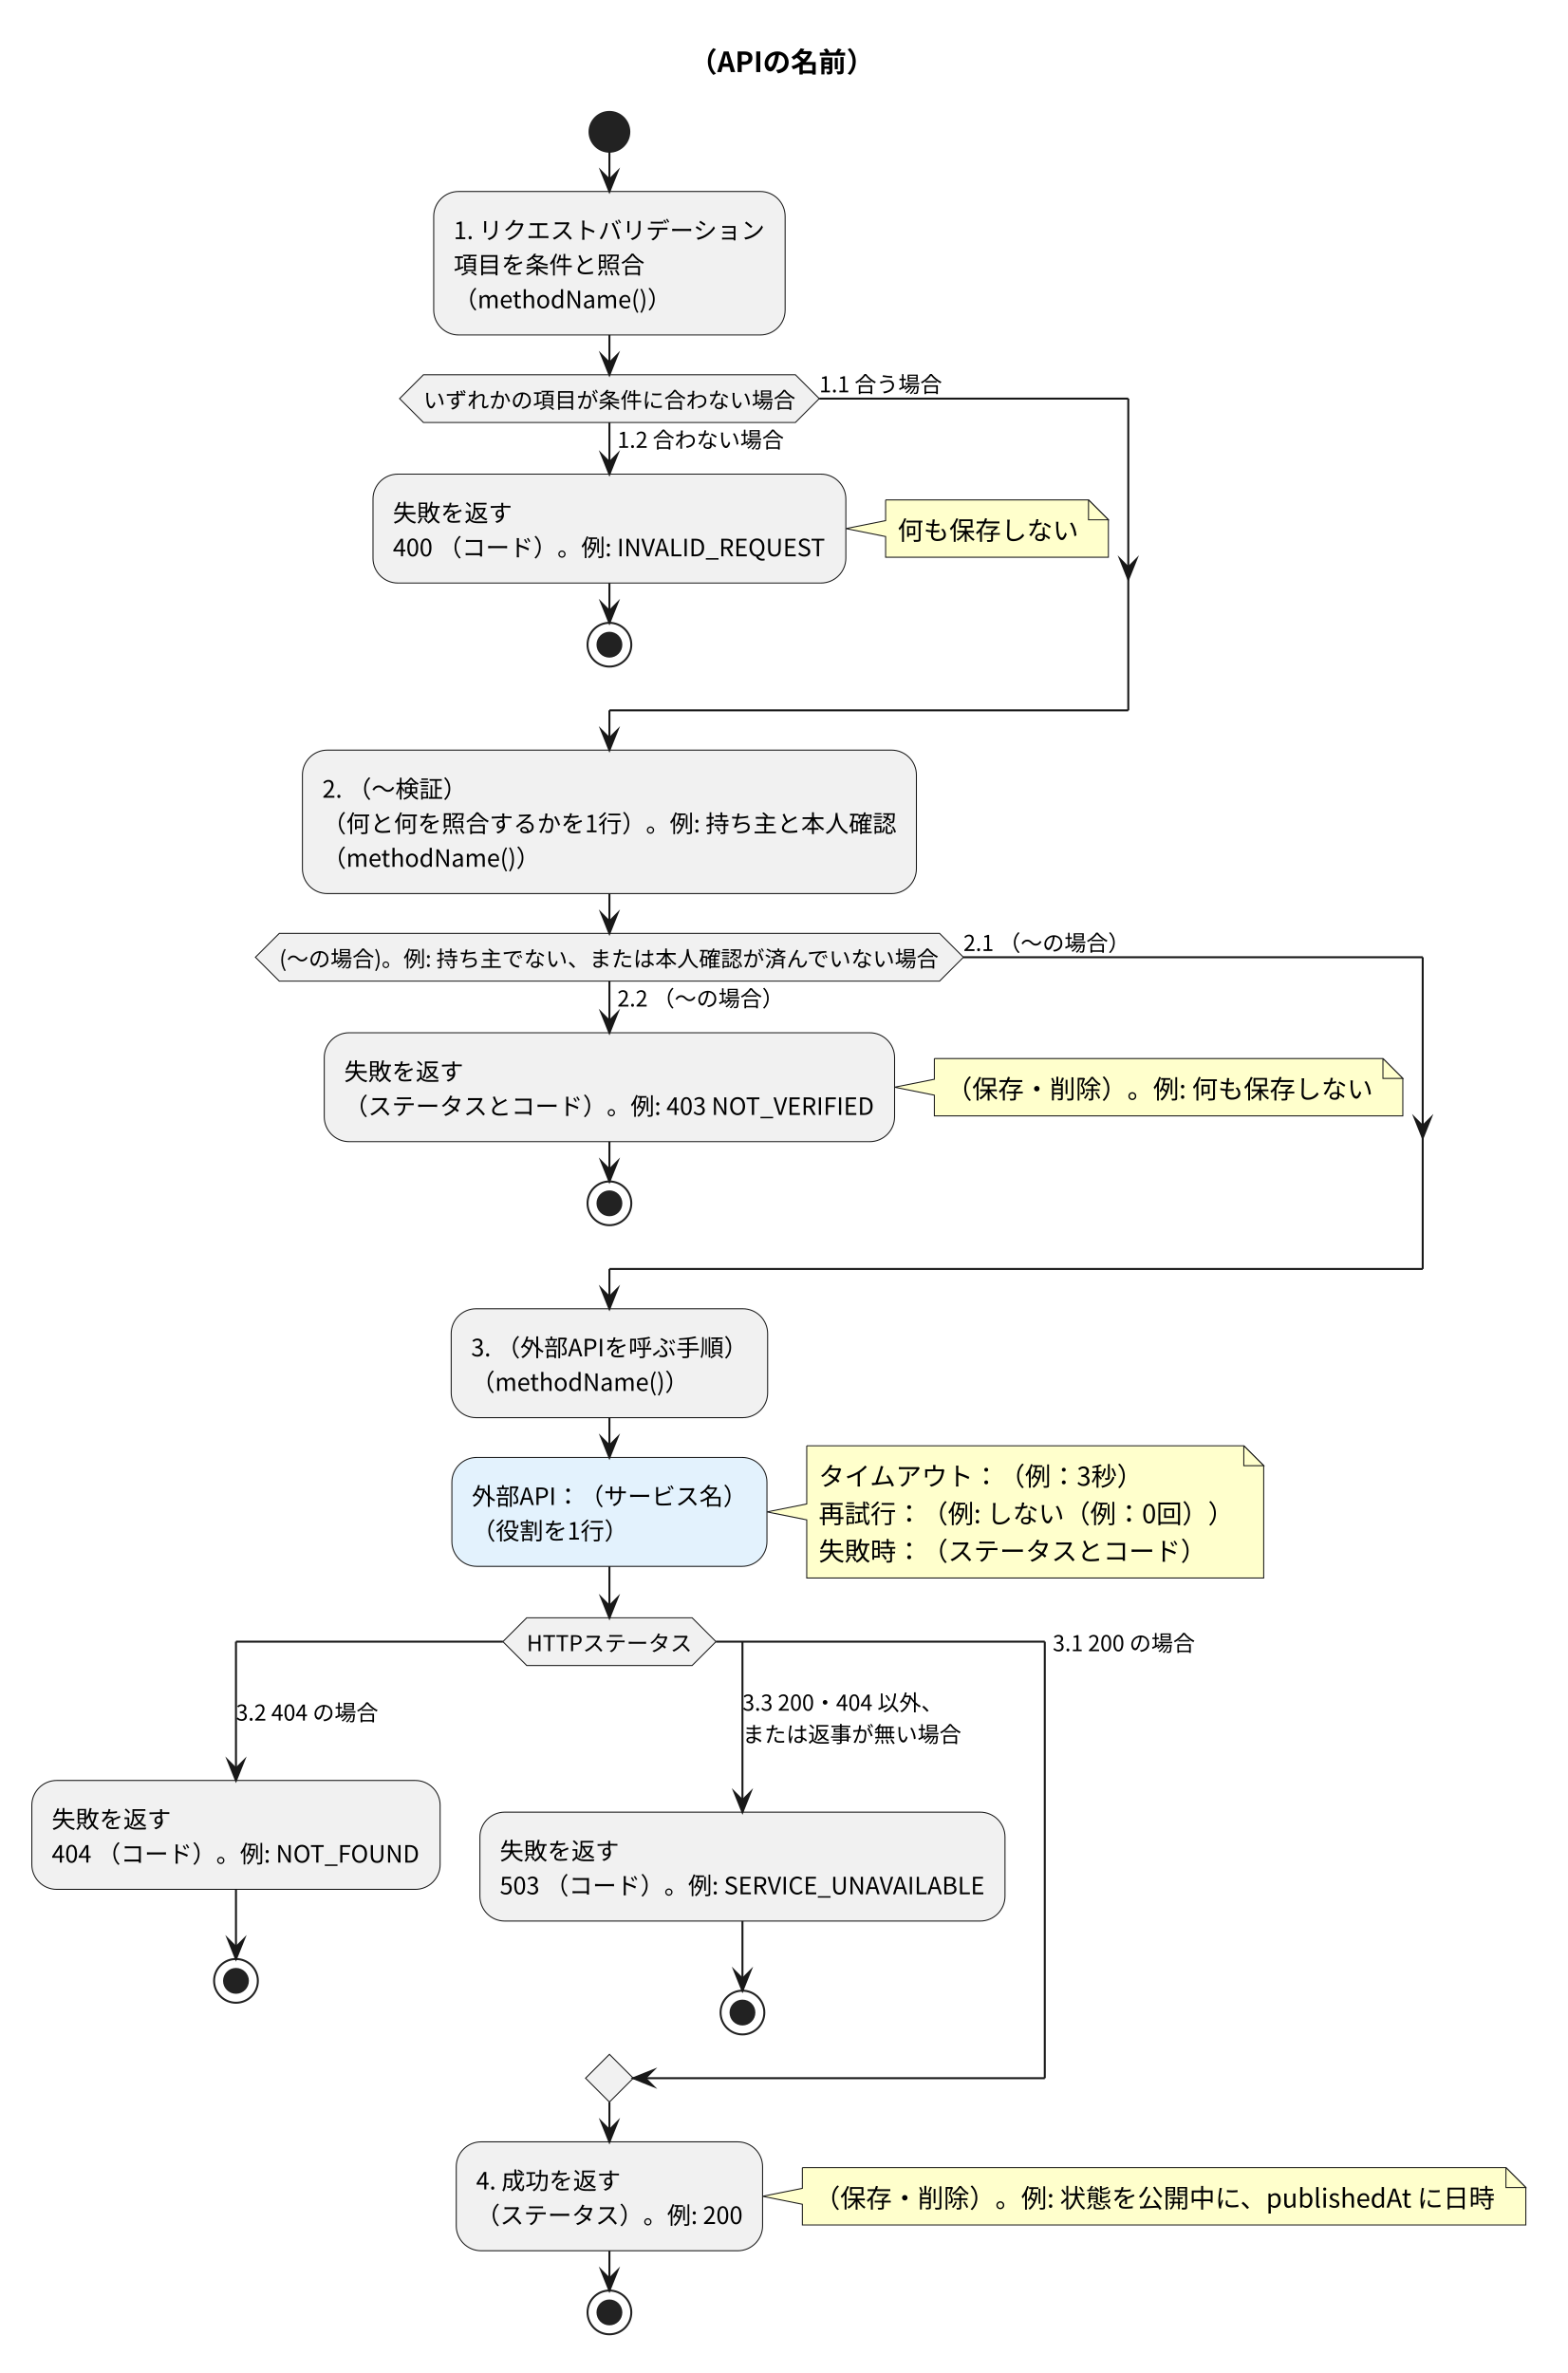
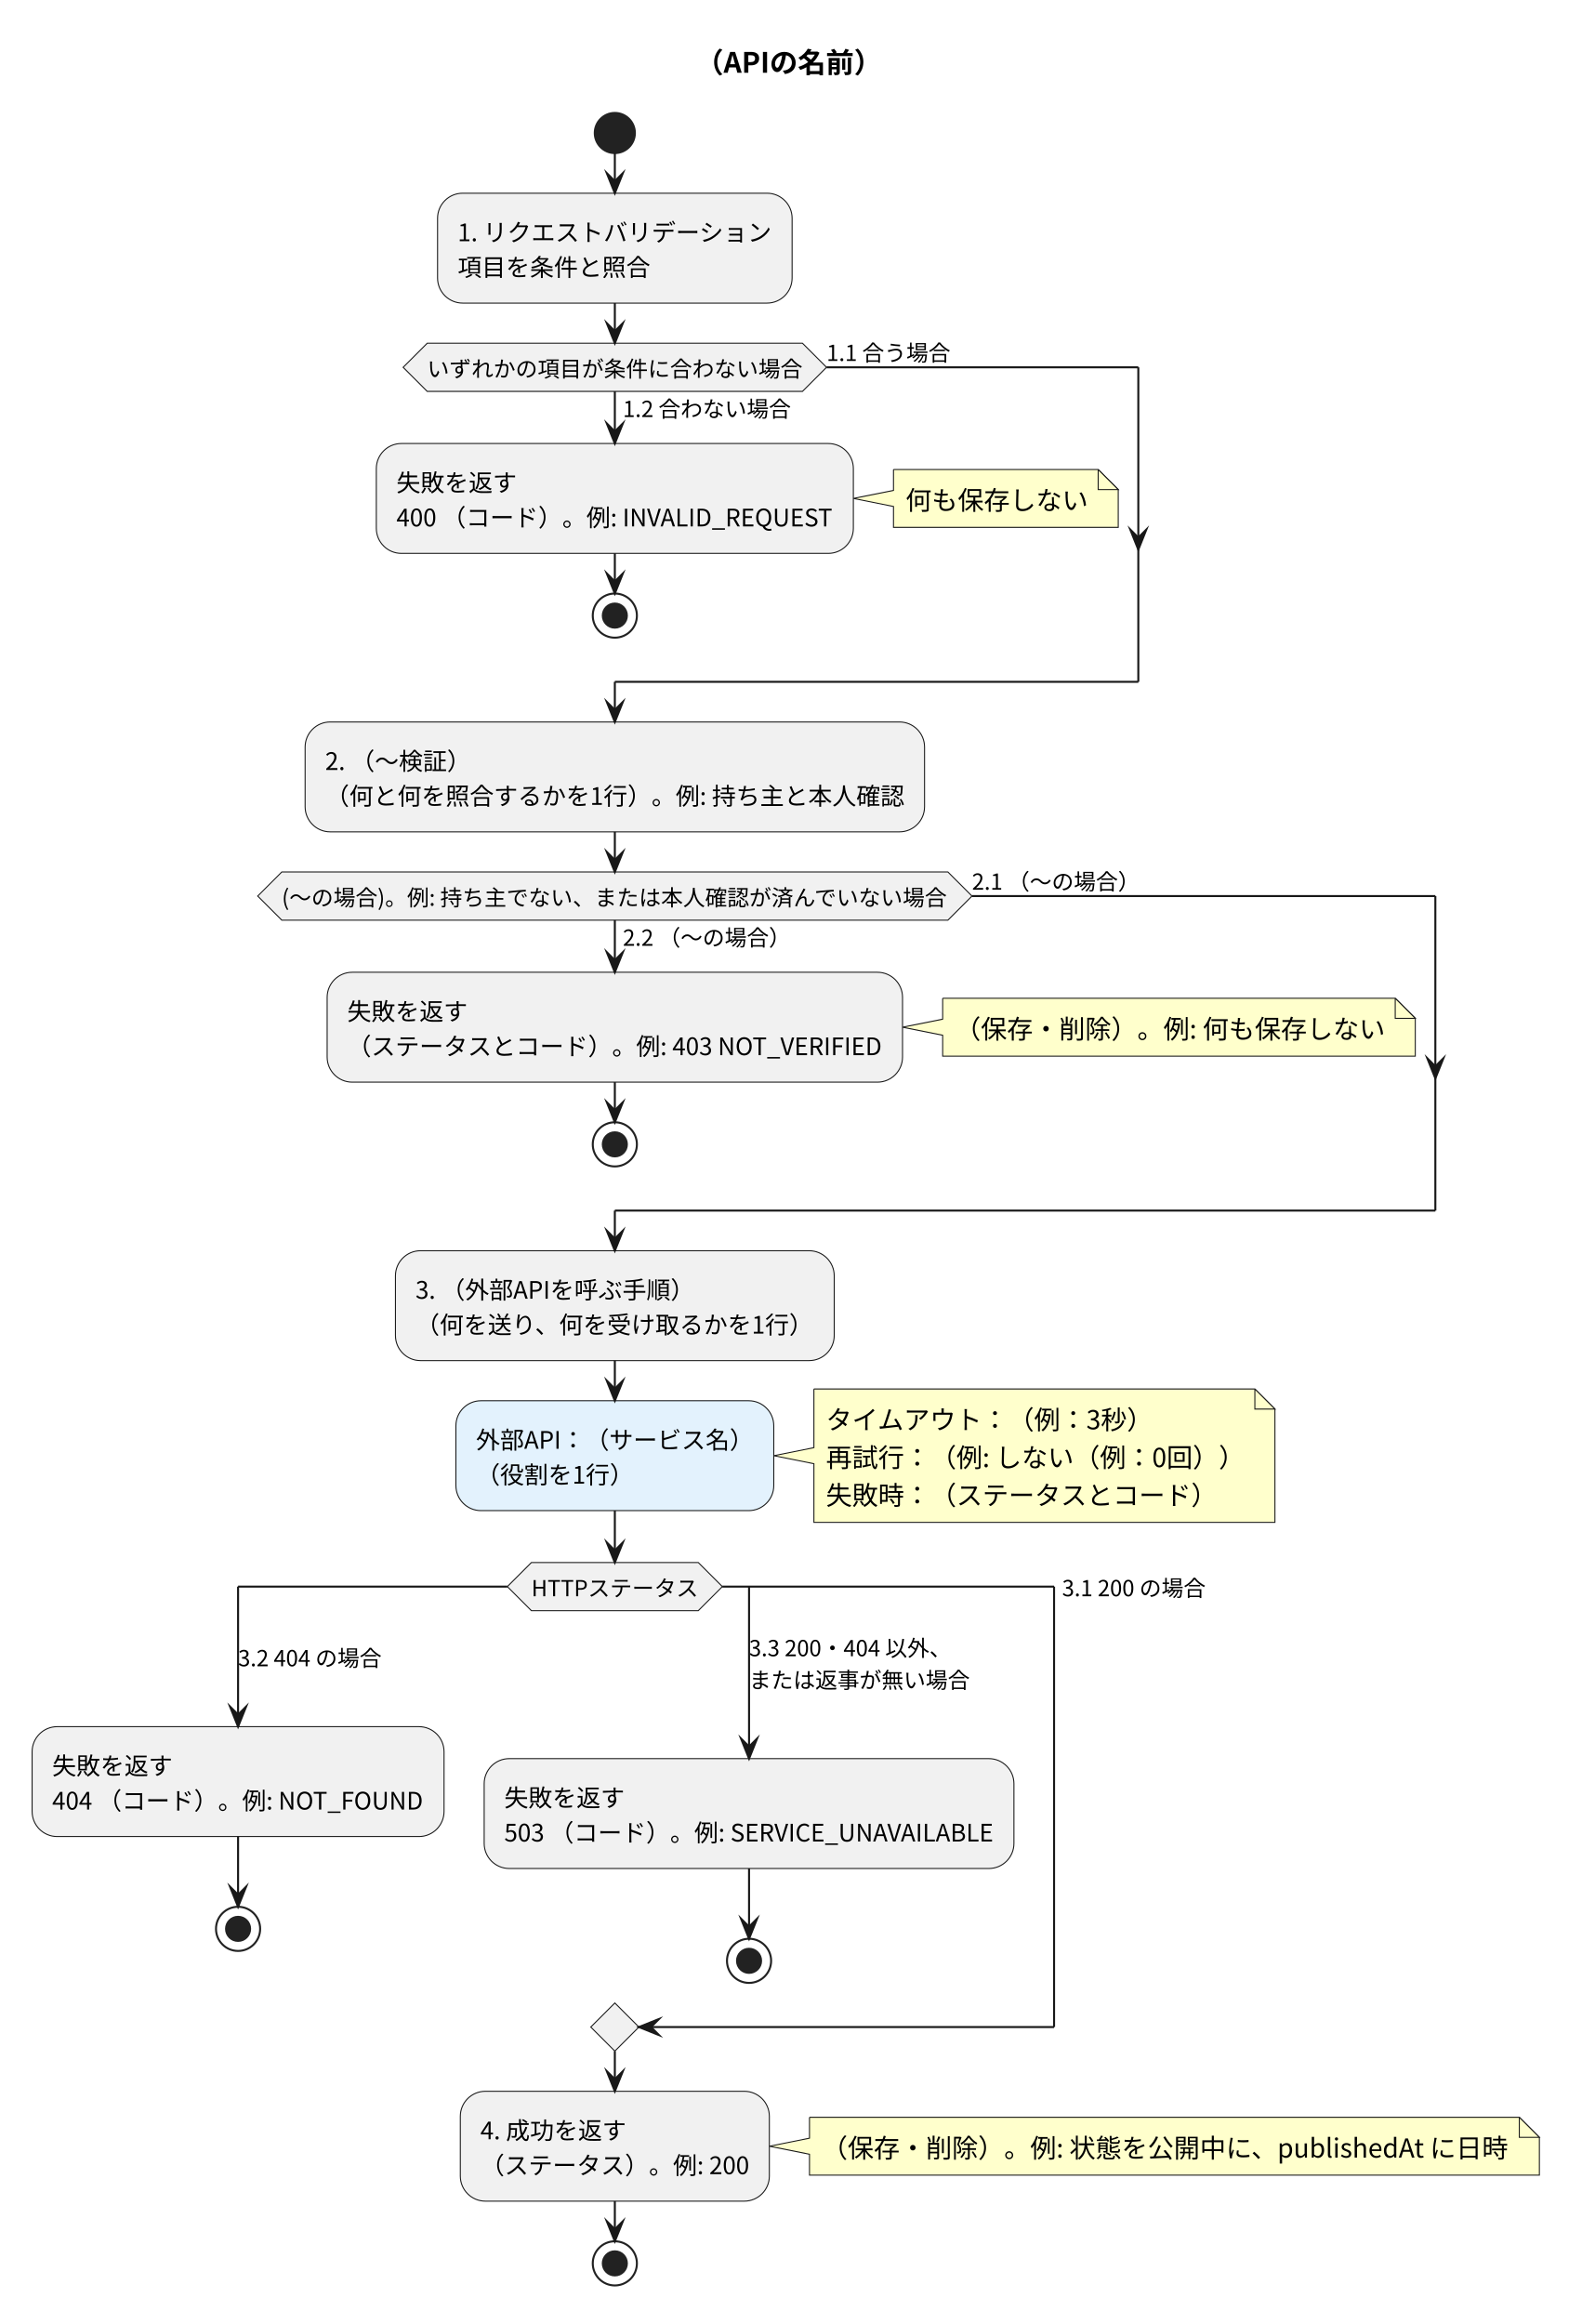
- <svg xmlns="http://www.w3.org/2000/svg" version="1.1" data-diagram-type="ACTIVITY" style="width:788px;height:1193px;background:#FFFFFF;" width="788px" height="1193px" viewBox="0 0 788 1193" zoomAndPan="magnify" preserveAspectRatio="none" contentStyleType="text/css">
+ <svg xmlns="http://www.w3.org/2000/svg" version="1.1" data-diagram-type="ACTIVITY" style="width:788px;height:1158px;background:#FFFFFF;" width="788px" height="1158px" viewBox="0 0 788 1158" zoomAndPan="magnify" preserveAspectRatio="none" contentStyleType="text/css">
  <defs />
  <g font-family="sans-serif" lengthAdjust="spacing">
    <g class="title" data-source-line="7">
      <text x="346.599" y="36.24" fill="#000" font-size="14" textLength="92.932" font-weight="700" font-family="'Noto Sans CJK JP'">（APIの名前）</text>
    </g>
    <ellipse cx="306.395" cy="66.272" rx="10" ry="10" fill="#222" style="stroke:#222;stroke-width:1;" />
-     <rect x="218.052" y="96.272" width="176.685" height="72.128" fill="#F1F1F1" style="stroke:#181818;stroke-width:0.5;" rx="12.5" ry="12.5" />
+     <rect x="218.052" y="96.272" width="176.685" height="54.752" fill="#F1F1F1" style="stroke:#181818;stroke-width:0.5;" rx="12.5" ry="12.5" />
    <text x="228.052" y="120.192" fill="#000" font-size="12" textLength="156.685" font-family="'Noto Sans CJK JP'">1. リクエストバリデーション</text>
    <text x="228.052" y="137.568" fill="#000" font-size="12" textLength="96.001" font-family="'Noto Sans CJK JP'">項目を条件と照合</text>
-     <text x="228.052" y="154.944" fill="#000" font-size="12" textLength="109.585" font-family="'Noto Sans CJK JP'">（methodName()）</text>
-     <path d="M445.26,251.328 L445.26,261.74 L425.26,265.74 L445.26,269.74 L445.26,280.152 A0,0 0 0 0 445.26,280.152 L557.26,280.152 A0,0 0 0 0 557.26,280.152 L557.26,261.328 L547.26,251.328 L445.26,251.328 A0,0 0 0 0 445.26,251.328" style="stroke:#181818;stroke-width:0.5;" fill="#FFC" />
-     <path d="M547.26,251.328 L547.26,261.328 L557.26,261.328 L547.26,251.328" style="stroke:#181818;stroke-width:0.5;" fill="#FFC" />
-     <text x="451.26" y="271.408" fill="#000" font-size="13" textLength="91" font-family="'Noto Sans CJK JP'">何も保存しない</text>
-     <rect x="187.53" y="238.364" width="237.73" height="54.752" fill="#F1F1F1" style="stroke:#181818;stroke-width:0.5;" rx="12.5" ry="12.5" />
-     <text x="197.53" y="262.284" fill="#000" font-size="12" textLength="60" font-family="'Noto Sans CJK JP'">失敗を返す</text>
-     <text x="197.53" y="279.66" fill="#000" font-size="12" textLength="217.73" font-family="'Noto Sans CJK JP'">400 （コード）。例: INVALID_REQUEST</text>
-     <ellipse cx="306.395" cy="324.116" rx="11" ry="11" fill="none" style="stroke:#222;stroke-width:1;" />
-     <ellipse cx="306.395" cy="324.116" rx="6" ry="6" fill="#222" style="stroke:#222;stroke-width:1;" />
-     <polygon points="212.895,188.4,399.894,188.4,411.894,200.4,399.894,212.4,212.895,212.4,200.895,200.4,212.895,188.4" fill="#F1F1F1" style="stroke:#181818;stroke-width:0.5;stroke-linejoin:miter;stroke-miterlimit:10;" />
-     <text x="310.395" y="225.16" fill="#000" font-size="11" textLength="83.731" font-family="'Noto Sans CJK JP'">1.2 合わない場合</text>
-     <text x="212.895" y="205.196" fill="#000" font-size="11" textLength="186.999" font-family="'Noto Sans CJK JP'">いずれかの項目が条件に合わない場合</text>
-     <text x="411.894" y="197.232" fill="#000" font-size="11" textLength="61.732" font-family="'Noto Sans CJK JP'">1.1 合う場合</text>
-     <rect x="152.052" y="377.116" width="308.686" height="72.128" fill="#F1F1F1" style="stroke:#181818;stroke-width:0.5;" rx="12.5" ry="12.5" />
-     <text x="162.052" y="401.037" fill="#000" font-size="12" textLength="72.685" font-family="'Noto Sans CJK JP'">2. （〜検証）</text>
-     <text x="162.052" y="418.413" fill="#000" font-size="12" textLength="288.686" font-family="'Noto Sans CJK JP'">（何と何を照合するかを1行）。例: 持ち主と本人確認</text>
-     <text x="162.052" y="435.789" fill="#000" font-size="12" textLength="109.585" font-family="'Noto Sans CJK JP'">（methodName()）</text>
-     <path d="M469.764,532.173 L469.764,542.585 L449.764,546.585 L469.764,550.585 L469.764,560.997 A0,0 0 0 0 469.764,560.997 L705.29,560.997 A0,0 0 0 0 705.29,560.997 L705.29,542.173 L695.29,532.173 L469.764,532.173 A0,0 0 0 0 469.764,532.173" style="stroke:#181818;stroke-width:0.5;" fill="#FFC" />
-     <path d="M695.29,532.173 L695.29,542.173 L705.29,542.173 L695.29,532.173" style="stroke:#181818;stroke-width:0.5;" fill="#FFC" />
-     <text x="475.764" y="552.253" fill="#000" font-size="13" textLength="214.526" font-family="'Noto Sans CJK JP'">（保存・削除）。例: 何も保存しない</text>
-     <rect x="163.026" y="519.209" width="286.738" height="54.752" fill="#F1F1F1" style="stroke:#181818;stroke-width:0.5;" rx="12.5" ry="12.5" />
-     <text x="173.026" y="543.129" fill="#000" font-size="12" textLength="60" font-family="'Noto Sans CJK JP'">失敗を返す</text>
-     <text x="173.026" y="560.505" fill="#000" font-size="12" textLength="266.738" font-family="'Noto Sans CJK JP'">（ステータスとコード）。例: 403 NOT_VERIFIED</text>
-     <ellipse cx="306.395" cy="604.961" rx="11" ry="11" fill="none" style="stroke:#222;stroke-width:1;" />
-     <ellipse cx="306.395" cy="604.961" rx="6" ry="6" fill="#222" style="stroke:#222;stroke-width:1;" />
-     <polygon points="140.417,469.245,472.373,469.245,484.373,481.245,472.373,493.245,140.417,493.245,128.417,481.245,140.417,469.245" fill="#F1F1F1" style="stroke:#181818;stroke-width:0.5;stroke-linejoin:miter;stroke-miterlimit:10;" />
-     <text x="310.395" y="506.005" fill="#000" font-size="11" textLength="83.731" font-family="'Noto Sans CJK JP'">2.2 （〜の場合）</text>
-     <text x="140.417" y="486.041" fill="#000" font-size="11" textLength="331.956" font-family="'Noto Sans CJK JP'">(〜の場合)。例: 持ち主でない、または本人確認が済んでいない場合</text>
-     <text x="484.373" y="478.077" fill="#000" font-size="11" textLength="83.731" font-family="'Noto Sans CJK JP'">2.1 （〜の場合）</text>
-     <rect x="226.848" y="657.961" width="159.093" height="54.752" fill="#F1F1F1" style="stroke:#181818;stroke-width:0.5;" rx="12.5" ry="12.5" />
-     <text x="236.848" y="681.881" fill="#000" font-size="12" textLength="139.093" font-family="'Noto Sans CJK JP'">3. （外部APIを呼ぶ手順）</text>
-     <text x="236.848" y="699.257" fill="#000" font-size="12" textLength="109.585" font-family="'Noto Sans CJK JP'">（methodName()）</text>
-     <path d="M405.599,726.853 L405.599,756.089 L385.599,760.089 L405.599,764.089 L405.599,793.325 A0,0 0 0 0 405.599,793.325 L635.341,793.325 A0,0 0 0 0 635.341,793.325 L635.341,736.853 L625.341,726.853 L405.599,726.853 A0,0 0 0 0 405.599,726.853" style="stroke:#181818;stroke-width:0.5;" fill="#FFC" />
-     <path d="M625.341,726.853 L625.341,736.853 L635.341,736.853 L625.341,726.853" style="stroke:#181818;stroke-width:0.5;" fill="#FFC" />
-     <text x="411.599" y="746.933" fill="#000" font-size="13" textLength="163.215" font-family="'Noto Sans CJK JP'">タイムアウト：（例：3秒）</text>
-     <text x="411.599" y="765.757" fill="#000" font-size="13" textLength="208.741" font-family="'Noto Sans CJK JP'">再試行：（例: しない（例：0回））</text>
-     <text x="411.599" y="784.581" fill="#000" font-size="13" textLength="195" font-family="'Noto Sans CJK JP'">失敗時：（ステータスとコード）</text>
-     <rect x="227.19" y="732.713" width="158.409" height="54.752" fill="#E3F2FD" style="stroke:#181818;stroke-width:0.5;" rx="12.5" ry="12.5" />
-     <text x="237.19" y="756.633" fill="#000" font-size="12" textLength="138.409" font-family="'Noto Sans CJK JP'">外部API：（サービス名）</text>
-     <text x="237.19" y="774.009" fill="#000" font-size="12" textLength="78.661" font-family="'Noto Sans CJK JP'">（役割を1行）</text>
-     <polygon points="264.821,813.325,347.969,813.325,359.969,825.325,347.969,837.325,264.821,837.325,252.821,825.325,264.821,813.325" fill="#F1F1F1" style="stroke:#181818;stroke-width:0.5;stroke-linejoin:miter;stroke-miterlimit:10;" />
-     <text x="264.821" y="830.121" fill="#000" font-size="11" textLength="83.148" font-family="'Noto Sans CJK JP'">HTTPステータス</text>
-     <rect x="16" y="895.109" width="205.281" height="54.752" fill="#F1F1F1" style="stroke:#181818;stroke-width:0.5;" rx="12.5" ry="12.5" />
-     <text x="26" y="919.029" fill="#000" font-size="12" textLength="60" font-family="'Noto Sans CJK JP'">失敗を返す</text>
-     <text x="26" y="936.405" fill="#000" font-size="12" textLength="185.281" font-family="'Noto Sans CJK JP'">404 （コード）。例: NOT_FOUND</text>
-     <ellipse cx="118.641" cy="995.861" rx="11" ry="11" fill="none" style="stroke:#222;stroke-width:1;" />
-     <ellipse cx="118.641" cy="995.861" rx="6" ry="6" fill="#222" style="stroke:#222;stroke-width:1;" />
-     <rect x="241.281" y="911.037" width="263.998" height="54.752" fill="#F1F1F1" style="stroke:#181818;stroke-width:0.5;" rx="12.5" ry="12.5" />
-     <text x="251.281" y="934.957" fill="#000" font-size="12" textLength="60" font-family="'Noto Sans CJK JP'">失敗を返す</text>
-     <text x="251.281" y="952.333" fill="#000" font-size="12" textLength="243.998" font-family="'Noto Sans CJK JP'">503 （コード）。例: SERVICE_UNAVAILABLE</text>
-     <ellipse cx="373.28" cy="1011.789" rx="11" ry="11" fill="none" style="stroke:#222;stroke-width:1;" />
-     <ellipse cx="373.28" cy="1011.789" rx="6" ry="6" fill="#222" style="stroke:#222;stroke-width:1;" />
-     <polygon points="306.395,1032.789,306.395,1032.789,318.395,1044.789,306.395,1056.789,306.395,1056.789,294.395,1044.789,306.395,1032.789" fill="#F1F1F1" style="stroke:#181818;stroke-width:0.5;stroke-linejoin:miter;stroke-miterlimit:10;" />
-     <path d="M403.397,1089.753 L403.397,1100.165 L383.397,1104.165 L403.397,1108.165 L403.397,1118.577 A0,0 0 0 0 403.397,1118.577 L767.13,1118.577 A0,0 0 0 0 767.13,1118.577 L767.13,1099.753 L757.13,1089.753 L403.397,1089.753 A0,0 0 0 0 403.397,1089.753" style="stroke:#181818;stroke-width:0.5;" fill="#FFC" />
-     <path d="M757.13,1089.753 L757.13,1099.753 L767.13,1099.753 L757.13,1089.753" style="stroke:#181818;stroke-width:0.5;" fill="#FFC" />
-     <text x="409.397" y="1109.833" fill="#000" font-size="13" textLength="342.732" font-family="'Noto Sans CJK JP'">（保存・削除）。例: 状態を公開中に、publishedAt に日時</text>
-     <rect x="229.392" y="1076.789" width="154.005" height="54.752" fill="#F1F1F1" style="stroke:#181818;stroke-width:0.5;" rx="12.5" ry="12.5" />
-     <text x="239.392" y="1100.709" fill="#000" font-size="12" textLength="72.685" font-family="'Noto Sans CJK JP'">4. 成功を返す</text>
-     <text x="239.392" y="1118.085" fill="#000" font-size="12" textLength="134.005" font-family="'Noto Sans CJK JP'">（ステータス）。例: 200</text>
-     <ellipse cx="306.395" cy="1162.541" rx="11" ry="11" fill="none" style="stroke:#222;stroke-width:1;" />
-     <ellipse cx="306.395" cy="1162.541" rx="6" ry="6" fill="#222" style="stroke:#222;stroke-width:1;" />
+     <path d="M445.26,233.952 L445.26,244.364 L425.26,248.364 L445.26,252.364 L445.26,262.776 A0,0 0 0 0 445.26,262.776 L557.26,262.776 A0,0 0 0 0 557.26,262.776 L557.26,243.952 L547.26,233.952 L445.26,233.952 A0,0 0 0 0 445.26,233.952" style="stroke:#181818;stroke-width:0.5;" fill="#FFC" />
+     <path d="M547.26,233.952 L547.26,243.952 L557.26,243.952 L547.26,233.952" style="stroke:#181818;stroke-width:0.5;" fill="#FFC" />
+     <text x="451.26" y="254.032" fill="#000" font-size="13" textLength="91" font-family="'Noto Sans CJK JP'">何も保存しない</text>
+     <rect x="187.53" y="220.988" width="237.73" height="54.752" fill="#F1F1F1" style="stroke:#181818;stroke-width:0.5;" rx="12.5" ry="12.5" />
+     <text x="197.53" y="244.908" fill="#000" font-size="12" textLength="60" font-family="'Noto Sans CJK JP'">失敗を返す</text>
+     <text x="197.53" y="262.284" fill="#000" font-size="12" textLength="217.73" font-family="'Noto Sans CJK JP'">400 （コード）。例: INVALID_REQUEST</text>
+     <ellipse cx="306.395" cy="306.74" rx="11" ry="11" fill="none" style="stroke:#222;stroke-width:1;" />
+     <ellipse cx="306.395" cy="306.74" rx="6" ry="6" fill="#222" style="stroke:#222;stroke-width:1;" />
+     <polygon points="212.895,171.024,399.894,171.024,411.894,183.024,399.894,195.024,212.895,195.024,200.895,183.024,212.895,171.024" fill="#F1F1F1" style="stroke:#181818;stroke-width:0.5;stroke-linejoin:miter;stroke-miterlimit:10;" />
+     <text x="310.395" y="207.784" fill="#000" font-size="11" textLength="83.731" font-family="'Noto Sans CJK JP'">1.2 合わない場合</text>
+     <text x="212.895" y="187.82" fill="#000" font-size="11" textLength="186.999" font-family="'Noto Sans CJK JP'">いずれかの項目が条件に合わない場合</text>
+     <text x="411.894" y="179.856" fill="#000" font-size="11" textLength="61.732" font-family="'Noto Sans CJK JP'">1.1 合う場合</text>
+     <rect x="152.052" y="359.74" width="308.686" height="54.752" fill="#F1F1F1" style="stroke:#181818;stroke-width:0.5;" rx="12.5" ry="12.5" />
+     <text x="162.052" y="383.66" fill="#000" font-size="12" textLength="72.685" font-family="'Noto Sans CJK JP'">2. （〜検証）</text>
+     <text x="162.052" y="401.037" fill="#000" font-size="12" textLength="288.686" font-family="'Noto Sans CJK JP'">（何と何を照合するかを1行）。例: 持ち主と本人確認</text>
+     <path d="M469.764,497.421 L469.764,507.833 L449.764,511.833 L469.764,515.833 L469.764,526.245 A0,0 0 0 0 469.764,526.245 L705.29,526.245 A0,0 0 0 0 705.29,526.245 L705.29,507.421 L695.29,497.421 L469.764,497.421 A0,0 0 0 0 469.764,497.421" style="stroke:#181818;stroke-width:0.5;" fill="#FFC" />
+     <path d="M695.29,497.421 L695.29,507.421 L705.29,507.421 L695.29,497.421" style="stroke:#181818;stroke-width:0.5;" fill="#FFC" />
+     <text x="475.764" y="517.501" fill="#000" font-size="13" textLength="214.526" font-family="'Noto Sans CJK JP'">（保存・削除）。例: 何も保存しない</text>
+     <rect x="163.026" y="484.457" width="286.738" height="54.752" fill="#F1F1F1" style="stroke:#181818;stroke-width:0.5;" rx="12.5" ry="12.5" />
+     <text x="173.026" y="508.377" fill="#000" font-size="12" textLength="60" font-family="'Noto Sans CJK JP'">失敗を返す</text>
+     <text x="173.026" y="525.753" fill="#000" font-size="12" textLength="266.738" font-family="'Noto Sans CJK JP'">（ステータスとコード）。例: 403 NOT_VERIFIED</text>
+     <ellipse cx="306.395" cy="570.209" rx="11" ry="11" fill="none" style="stroke:#222;stroke-width:1;" />
+     <ellipse cx="306.395" cy="570.209" rx="6" ry="6" fill="#222" style="stroke:#222;stroke-width:1;" />
+     <polygon points="140.417,434.493,472.373,434.493,484.373,446.493,472.373,458.493,140.417,458.493,128.417,446.493,140.417,434.493" fill="#F1F1F1" style="stroke:#181818;stroke-width:0.5;stroke-linejoin:miter;stroke-miterlimit:10;" />
+     <text x="310.395" y="471.252" fill="#000" font-size="11" textLength="83.731" font-family="'Noto Sans CJK JP'">2.2 （〜の場合）</text>
+     <text x="140.417" y="451.289" fill="#000" font-size="11" textLength="331.956" font-family="'Noto Sans CJK JP'">(〜の場合)。例: 持ち主でない、または本人確認が済んでいない場合</text>
+     <text x="484.373" y="443.325" fill="#000" font-size="11" textLength="83.731" font-family="'Noto Sans CJK JP'">2.1 （〜の場合）</text>
+     <rect x="197.064" y="623.209" width="218.662" height="54.752" fill="#F1F1F1" style="stroke:#181818;stroke-width:0.5;" rx="12.5" ry="12.5" />
+     <text x="207.064" y="647.129" fill="#000" font-size="12" textLength="139.093" font-family="'Noto Sans CJK JP'">3. （外部APIを呼ぶ手順）</text>
+     <text x="207.064" y="664.505" fill="#000" font-size="12" textLength="198.662" font-family="'Noto Sans CJK JP'">（何を送り、何を受け取るかを1行）</text>
+     <path d="M405.599,692.101 L405.599,721.337 L385.599,725.337 L405.599,729.337 L405.599,758.573 A0,0 0 0 0 405.599,758.573 L635.341,758.573 A0,0 0 0 0 635.341,758.573 L635.341,702.101 L625.341,692.101 L405.599,692.101 A0,0 0 0 0 405.599,692.101" style="stroke:#181818;stroke-width:0.5;" fill="#FFC" />
+     <path d="M625.341,692.101 L625.341,702.101 L635.341,702.101 L625.341,692.101" style="stroke:#181818;stroke-width:0.5;" fill="#FFC" />
+     <text x="411.599" y="712.181" fill="#000" font-size="13" textLength="163.215" font-family="'Noto Sans CJK JP'">タイムアウト：（例：3秒）</text>
+     <text x="411.599" y="731.005" fill="#000" font-size="13" textLength="208.741" font-family="'Noto Sans CJK JP'">再試行：（例: しない（例：0回））</text>
+     <text x="411.599" y="749.829" fill="#000" font-size="13" textLength="195" font-family="'Noto Sans CJK JP'">失敗時：（ステータスとコード）</text>
+     <rect x="227.19" y="697.961" width="158.409" height="54.752" fill="#E3F2FD" style="stroke:#181818;stroke-width:0.5;" rx="12.5" ry="12.5" />
+     <text x="237.19" y="721.881" fill="#000" font-size="12" textLength="138.409" font-family="'Noto Sans CJK JP'">外部API：（サービス名）</text>
+     <text x="237.19" y="739.257" fill="#000" font-size="12" textLength="78.661" font-family="'Noto Sans CJK JP'">（役割を1行）</text>
+     <polygon points="264.821,778.573,347.969,778.573,359.969,790.573,347.969,802.573,264.821,802.573,252.821,790.573,264.821,778.573" fill="#F1F1F1" style="stroke:#181818;stroke-width:0.5;stroke-linejoin:miter;stroke-miterlimit:10;" />
+     <text x="264.821" y="795.369" fill="#000" font-size="11" textLength="83.148" font-family="'Noto Sans CJK JP'">HTTPステータス</text>
+     <rect x="16" y="860.357" width="205.281" height="54.752" fill="#F1F1F1" style="stroke:#181818;stroke-width:0.5;" rx="12.5" ry="12.5" />
+     <text x="26" y="884.277" fill="#000" font-size="12" textLength="60" font-family="'Noto Sans CJK JP'">失敗を返す</text>
+     <text x="26" y="901.653" fill="#000" font-size="12" textLength="185.281" font-family="'Noto Sans CJK JP'">404 （コード）。例: NOT_FOUND</text>
+     <ellipse cx="118.641" cy="961.109" rx="11" ry="11" fill="none" style="stroke:#222;stroke-width:1;" />
+     <ellipse cx="118.641" cy="961.109" rx="6" ry="6" fill="#222" style="stroke:#222;stroke-width:1;" />
+     <rect x="241.281" y="876.285" width="263.998" height="54.752" fill="#F1F1F1" style="stroke:#181818;stroke-width:0.5;" rx="12.5" ry="12.5" />
+     <text x="251.281" y="900.205" fill="#000" font-size="12" textLength="60" font-family="'Noto Sans CJK JP'">失敗を返す</text>
+     <text x="251.281" y="917.581" fill="#000" font-size="12" textLength="243.998" font-family="'Noto Sans CJK JP'">503 （コード）。例: SERVICE_UNAVAILABLE</text>
+     <ellipse cx="373.28" cy="977.037" rx="11" ry="11" fill="none" style="stroke:#222;stroke-width:1;" />
+     <ellipse cx="373.28" cy="977.037" rx="6" ry="6" fill="#222" style="stroke:#222;stroke-width:1;" />
+     <polygon points="306.395,998.037,306.395,998.037,318.395,1010.037,306.395,1022.037,306.395,1022.037,294.395,1010.037,306.395,998.037" fill="#F1F1F1" style="stroke:#181818;stroke-width:0.5;stroke-linejoin:miter;stroke-miterlimit:10;" />
+     <path d="M403.397,1055.001 L403.397,1065.413 L383.397,1069.413 L403.397,1073.413 L403.397,1083.825 A0,0 0 0 0 403.397,1083.825 L767.13,1083.825 A0,0 0 0 0 767.13,1083.825 L767.13,1065.001 L757.13,1055.001 L403.397,1055.001 A0,0 0 0 0 403.397,1055.001" style="stroke:#181818;stroke-width:0.5;" fill="#FFC" />
+     <path d="M757.13,1055.001 L757.13,1065.001 L767.13,1065.001 L757.13,1055.001" style="stroke:#181818;stroke-width:0.5;" fill="#FFC" />
+     <text x="409.397" y="1075.081" fill="#000" font-size="13" textLength="342.732" font-family="'Noto Sans CJK JP'">（保存・削除）。例: 状態を公開中に、publishedAt に日時</text>
+     <rect x="229.392" y="1042.037" width="154.005" height="54.752" fill="#F1F1F1" style="stroke:#181818;stroke-width:0.5;" rx="12.5" ry="12.5" />
+     <text x="239.392" y="1065.957" fill="#000" font-size="12" textLength="72.685" font-family="'Noto Sans CJK JP'">4. 成功を返す</text>
+     <text x="239.392" y="1083.333" fill="#000" font-size="12" textLength="134.005" font-family="'Noto Sans CJK JP'">（ステータス）。例: 200</text>
+     <ellipse cx="306.395" cy="1127.789" rx="11" ry="11" fill="none" style="stroke:#222;stroke-width:1;" />
+     <ellipse cx="306.395" cy="1127.789" rx="6" ry="6" fill="#222" style="stroke:#222;stroke-width:1;" />
    <line x1="306.395" y1="76.272" x2="306.395" y2="96.272" style="stroke:#181818;stroke-width:1;" />
    <polygon points="302.395,86.272,306.395,96.272,310.395,86.272,306.395,90.272" fill="#181818" style="stroke:#181818;stroke-width:1;stroke-linejoin:miter;stroke-miterlimit:10;" />
-     <line x1="306.395" y1="293.116" x2="306.395" y2="313.116" style="stroke:#181818;stroke-width:1;" />
-     <polygon points="302.395,303.116,306.395,313.116,310.395,303.116,306.395,307.116" fill="#181818" style="stroke:#181818;stroke-width:1;stroke-linejoin:miter;stroke-miterlimit:10;" />
-     <line x1="306.395" y1="212.4" x2="306.395" y2="238.364" style="stroke:#181818;stroke-width:1;" />
-     <polygon points="302.395,228.364,306.395,238.364,310.395,228.364,306.395,232.364" fill="#181818" style="stroke:#181818;stroke-width:1;stroke-linejoin:miter;stroke-miterlimit:10;" />
-     <line x1="411.894" y1="200.4" x2="567.26" y2="200.4" style="stroke:#181818;stroke-width:1;" />
-     <polygon points="563.26,281.24,567.26,291.24,571.26,281.24,567.26,285.24" fill="#181818" style="stroke:#181818;stroke-width:1;stroke-linejoin:miter;stroke-miterlimit:10;" />
-     <line x1="567.26" y1="200.4" x2="567.26" y2="357.116" style="stroke:#181818;stroke-width:1;" />
-     <line x1="567.26" y1="357.116" x2="306.395" y2="357.116" style="stroke:#181818;stroke-width:1;" />
-     <line x1="306.395" y1="357.116" x2="306.395" y2="377.116" style="stroke:#181818;stroke-width:1;" />
-     <polygon points="302.395,367.116,306.395,377.116,310.395,367.116,306.395,371.116" fill="#181818" style="stroke:#181818;stroke-width:1;stroke-linejoin:miter;stroke-miterlimit:10;" />
-     <line x1="306.395" y1="168.4" x2="306.395" y2="188.4" style="stroke:#181818;stroke-width:1;" />
-     <polygon points="302.395,178.4,306.395,188.4,310.395,178.4,306.395,182.4" fill="#181818" style="stroke:#181818;stroke-width:1;stroke-linejoin:miter;stroke-miterlimit:10;" />
-     <line x1="306.395" y1="573.961" x2="306.395" y2="593.961" style="stroke:#181818;stroke-width:1;" />
-     <polygon points="302.395,583.961,306.395,593.961,310.395,583.961,306.395,587.961" fill="#181818" style="stroke:#181818;stroke-width:1;stroke-linejoin:miter;stroke-miterlimit:10;" />
-     <line x1="306.395" y1="493.245" x2="306.395" y2="519.209" style="stroke:#181818;stroke-width:1;" />
-     <polygon points="302.395,509.209,306.395,519.209,310.395,509.209,306.395,513.209" fill="#181818" style="stroke:#181818;stroke-width:1;stroke-linejoin:miter;stroke-miterlimit:10;" />
-     <line x1="484.373" y1="481.245" x2="715.29" y2="481.245" style="stroke:#181818;stroke-width:1;" />
-     <polygon points="711.29,562.085,715.29,572.085,719.29,562.085,715.29,566.085" fill="#181818" style="stroke:#181818;stroke-width:1;stroke-linejoin:miter;stroke-miterlimit:10;" />
-     <line x1="715.29" y1="481.245" x2="715.29" y2="637.961" style="stroke:#181818;stroke-width:1;" />
-     <line x1="715.29" y1="637.961" x2="306.395" y2="637.961" style="stroke:#181818;stroke-width:1;" />
-     <line x1="306.395" y1="637.961" x2="306.395" y2="657.961" style="stroke:#181818;stroke-width:1;" />
-     <polygon points="302.395,647.961,306.395,657.961,310.395,647.961,306.395,651.961" fill="#181818" style="stroke:#181818;stroke-width:1;stroke-linejoin:miter;stroke-miterlimit:10;" />
-     <line x1="306.395" y1="449.245" x2="306.395" y2="469.245" style="stroke:#181818;stroke-width:1;" />
-     <polygon points="302.395,459.245,306.395,469.245,310.395,459.245,306.395,463.245" fill="#181818" style="stroke:#181818;stroke-width:1;stroke-linejoin:miter;stroke-miterlimit:10;" />
-     <line x1="306.395" y1="712.713" x2="306.395" y2="732.713" style="stroke:#181818;stroke-width:1;" />
-     <polygon points="302.395,722.713,306.395,732.713,310.395,722.713,306.395,726.713" fill="#181818" style="stroke:#181818;stroke-width:1;stroke-linejoin:miter;stroke-miterlimit:10;" />
-     <line x1="118.641" y1="949.861" x2="118.641" y2="984.861" style="stroke:#181818;stroke-width:1;" />
-     <polygon points="114.641,974.861,118.641,984.861,122.641,974.861,118.641,978.861" fill="#181818" style="stroke:#181818;stroke-width:1;stroke-linejoin:miter;stroke-miterlimit:10;" />
-     <line x1="373.28" y1="965.789" x2="373.28" y2="1000.789" style="stroke:#181818;stroke-width:1;" />
-     <polygon points="369.28,990.789,373.28,1000.789,377.28,990.789,373.28,994.789" fill="#181818" style="stroke:#181818;stroke-width:1;stroke-linejoin:miter;stroke-miterlimit:10;" />
-     <line x1="252.821" y1="825.325" x2="118.641" y2="825.325" style="stroke:#181818;stroke-width:1;" />
-     <line x1="118.641" y1="825.325" x2="118.641" y2="895.109" style="stroke:#181818;stroke-width:1;" />
-     <polygon points="114.641,885.109,118.641,895.109,122.641,885.109,118.641,889.109" fill="#181818" style="stroke:#181818;stroke-width:1;stroke-linejoin:miter;stroke-miterlimit:10;" />
-     <text x="118.641" y="865.013" fill="#000" font-size="11" textLength="71.51" font-family="'Noto Sans CJK JP'">3.2 404 の場合</text>
-     <line x1="359.969" y1="825.325" x2="525.279" y2="825.325" style="stroke:#181818;stroke-width:1;" />
-     <line x1="525.279" y1="825.325" x2="525.279" y2="1044.789" style="stroke:#181818;stroke-width:1;" />
-     <line x1="525.279" y1="1044.789" x2="318.395" y2="1044.789" style="stroke:#181818;stroke-width:1;" />
-     <polygon points="328.395,1040.789,318.395,1044.789,328.395,1048.789,324.395,1044.789" fill="#181818" style="stroke:#181818;stroke-width:1;stroke-linejoin:miter;stroke-miterlimit:10;" />
-     <text x="529.279" y="830.121" fill="#000" font-size="11" textLength="71.51" font-family="'Noto Sans CJK JP'">3.1 200 の場合</text>
-     <line x1="373.28" y1="825.325" x2="373.28" y2="911.037" style="stroke:#181818;stroke-width:1;" />
-     <polygon points="369.28,901.037,373.28,911.037,377.28,901.037,373.28,905.037" fill="#181818" style="stroke:#181818;stroke-width:1;stroke-linejoin:miter;stroke-miterlimit:10;" />
-     <text x="373.28" y="860.013" fill="#000" font-size="11" textLength="100.825" font-family="'Noto Sans CJK JP'">3.3 200・404 以外、</text>
-     <text x="373.28" y="875.941" fill="#000" font-size="11" textLength="109.999" font-family="'Noto Sans CJK JP'">または返事が無い場合</text>
-     <line x1="306.395" y1="787.465" x2="306.395" y2="813.325" style="stroke:#181818;stroke-width:1;" />
-     <polygon points="302.395,803.325,306.395,813.325,310.395,803.325,306.395,807.325" fill="#181818" style="stroke:#181818;stroke-width:1;stroke-linejoin:miter;stroke-miterlimit:10;" />
-     <line x1="306.395" y1="1056.789" x2="306.395" y2="1076.789" style="stroke:#181818;stroke-width:1;" />
-     <polygon points="302.395,1066.789,306.395,1076.789,310.395,1066.789,306.395,1070.789" fill="#181818" style="stroke:#181818;stroke-width:1;stroke-linejoin:miter;stroke-miterlimit:10;" />
-     <line x1="306.395" y1="1131.541" x2="306.395" y2="1151.541" style="stroke:#181818;stroke-width:1;" />
-     <polygon points="302.395,1141.541,306.395,1151.541,310.395,1141.541,306.395,1145.541" fill="#181818" style="stroke:#181818;stroke-width:1;stroke-linejoin:miter;stroke-miterlimit:10;" />
+     <line x1="306.395" y1="275.74" x2="306.395" y2="295.74" style="stroke:#181818;stroke-width:1;" />
+     <polygon points="302.395,285.74,306.395,295.74,310.395,285.74,306.395,289.74" fill="#181818" style="stroke:#181818;stroke-width:1;stroke-linejoin:miter;stroke-miterlimit:10;" />
+     <line x1="306.395" y1="195.024" x2="306.395" y2="220.988" style="stroke:#181818;stroke-width:1;" />
+     <polygon points="302.395,210.988,306.395,220.988,310.395,210.988,306.395,214.988" fill="#181818" style="stroke:#181818;stroke-width:1;stroke-linejoin:miter;stroke-miterlimit:10;" />
+     <line x1="411.894" y1="183.024" x2="567.26" y2="183.024" style="stroke:#181818;stroke-width:1;" />
+     <polygon points="563.26,263.864,567.26,273.864,571.26,263.864,567.26,267.864" fill="#181818" style="stroke:#181818;stroke-width:1;stroke-linejoin:miter;stroke-miterlimit:10;" />
+     <line x1="567.26" y1="183.024" x2="567.26" y2="339.74" style="stroke:#181818;stroke-width:1;" />
+     <line x1="567.26" y1="339.74" x2="306.395" y2="339.74" style="stroke:#181818;stroke-width:1;" />
+     <line x1="306.395" y1="339.74" x2="306.395" y2="359.74" style="stroke:#181818;stroke-width:1;" />
+     <polygon points="302.395,349.74,306.395,359.74,310.395,349.74,306.395,353.74" fill="#181818" style="stroke:#181818;stroke-width:1;stroke-linejoin:miter;stroke-miterlimit:10;" />
+     <line x1="306.395" y1="151.024" x2="306.395" y2="171.024" style="stroke:#181818;stroke-width:1;" />
+     <polygon points="302.395,161.024,306.395,171.024,310.395,161.024,306.395,165.024" fill="#181818" style="stroke:#181818;stroke-width:1;stroke-linejoin:miter;stroke-miterlimit:10;" />
+     <line x1="306.395" y1="539.209" x2="306.395" y2="559.209" style="stroke:#181818;stroke-width:1;" />
+     <polygon points="302.395,549.209,306.395,559.209,310.395,549.209,306.395,553.209" fill="#181818" style="stroke:#181818;stroke-width:1;stroke-linejoin:miter;stroke-miterlimit:10;" />
+     <line x1="306.395" y1="458.493" x2="306.395" y2="484.457" style="stroke:#181818;stroke-width:1;" />
+     <polygon points="302.395,474.457,306.395,484.457,310.395,474.457,306.395,478.457" fill="#181818" style="stroke:#181818;stroke-width:1;stroke-linejoin:miter;stroke-miterlimit:10;" />
+     <line x1="484.373" y1="446.493" x2="715.29" y2="446.493" style="stroke:#181818;stroke-width:1;" />
+     <polygon points="711.29,527.333,715.29,537.333,719.29,527.333,715.29,531.333" fill="#181818" style="stroke:#181818;stroke-width:1;stroke-linejoin:miter;stroke-miterlimit:10;" />
+     <line x1="715.29" y1="446.493" x2="715.29" y2="603.209" style="stroke:#181818;stroke-width:1;" />
+     <line x1="715.29" y1="603.209" x2="306.395" y2="603.209" style="stroke:#181818;stroke-width:1;" />
+     <line x1="306.395" y1="603.209" x2="306.395" y2="623.209" style="stroke:#181818;stroke-width:1;" />
+     <polygon points="302.395,613.209,306.395,623.209,310.395,613.209,306.395,617.209" fill="#181818" style="stroke:#181818;stroke-width:1;stroke-linejoin:miter;stroke-miterlimit:10;" />
+     <line x1="306.395" y1="414.493" x2="306.395" y2="434.493" style="stroke:#181818;stroke-width:1;" />
+     <polygon points="302.395,424.493,306.395,434.493,310.395,424.493,306.395,428.493" fill="#181818" style="stroke:#181818;stroke-width:1;stroke-linejoin:miter;stroke-miterlimit:10;" />
+     <line x1="306.395" y1="677.961" x2="306.395" y2="697.961" style="stroke:#181818;stroke-width:1;" />
+     <polygon points="302.395,687.961,306.395,697.961,310.395,687.961,306.395,691.961" fill="#181818" style="stroke:#181818;stroke-width:1;stroke-linejoin:miter;stroke-miterlimit:10;" />
+     <line x1="118.641" y1="915.109" x2="118.641" y2="950.109" style="stroke:#181818;stroke-width:1;" />
+     <polygon points="114.641,940.109,118.641,950.109,122.641,940.109,118.641,944.109" fill="#181818" style="stroke:#181818;stroke-width:1;stroke-linejoin:miter;stroke-miterlimit:10;" />
+     <line x1="373.28" y1="931.037" x2="373.28" y2="966.037" style="stroke:#181818;stroke-width:1;" />
+     <polygon points="369.28,956.037,373.28,966.037,377.28,956.037,373.28,960.037" fill="#181818" style="stroke:#181818;stroke-width:1;stroke-linejoin:miter;stroke-miterlimit:10;" />
+     <line x1="252.821" y1="790.573" x2="118.641" y2="790.573" style="stroke:#181818;stroke-width:1;" />
+     <line x1="118.641" y1="790.573" x2="118.641" y2="860.357" style="stroke:#181818;stroke-width:1;" />
+     <polygon points="114.641,850.357,118.641,860.357,122.641,850.357,118.641,854.357" fill="#181818" style="stroke:#181818;stroke-width:1;stroke-linejoin:miter;stroke-miterlimit:10;" />
+     <text x="118.641" y="830.261" fill="#000" font-size="11" textLength="71.51" font-family="'Noto Sans CJK JP'">3.2 404 の場合</text>
+     <line x1="359.969" y1="790.573" x2="525.279" y2="790.573" style="stroke:#181818;stroke-width:1;" />
+     <line x1="525.279" y1="790.573" x2="525.279" y2="1010.037" style="stroke:#181818;stroke-width:1;" />
+     <line x1="525.279" y1="1010.037" x2="318.395" y2="1010.037" style="stroke:#181818;stroke-width:1;" />
+     <polygon points="328.395,1006.037,318.395,1010.037,328.395,1014.037,324.395,1010.037" fill="#181818" style="stroke:#181818;stroke-width:1;stroke-linejoin:miter;stroke-miterlimit:10;" />
+     <text x="529.279" y="795.369" fill="#000" font-size="11" textLength="71.51" font-family="'Noto Sans CJK JP'">3.1 200 の場合</text>
+     <line x1="373.28" y1="790.573" x2="373.28" y2="876.285" style="stroke:#181818;stroke-width:1;" />
+     <polygon points="369.28,866.285,373.28,876.285,377.28,866.285,373.28,870.285" fill="#181818" style="stroke:#181818;stroke-width:1;stroke-linejoin:miter;stroke-miterlimit:10;" />
+     <text x="373.28" y="825.261" fill="#000" font-size="11" textLength="100.825" font-family="'Noto Sans CJK JP'">3.3 200・404 以外、</text>
+     <text x="373.28" y="841.189" fill="#000" font-size="11" textLength="109.999" font-family="'Noto Sans CJK JP'">または返事が無い場合</text>
+     <line x1="306.395" y1="752.713" x2="306.395" y2="778.573" style="stroke:#181818;stroke-width:1;" />
+     <polygon points="302.395,768.573,306.395,778.573,310.395,768.573,306.395,772.573" fill="#181818" style="stroke:#181818;stroke-width:1;stroke-linejoin:miter;stroke-miterlimit:10;" />
+     <line x1="306.395" y1="1022.037" x2="306.395" y2="1042.037" style="stroke:#181818;stroke-width:1;" />
+     <polygon points="302.395,1032.037,306.395,1042.037,310.395,1032.037,306.395,1036.037" fill="#181818" style="stroke:#181818;stroke-width:1;stroke-linejoin:miter;stroke-miterlimit:10;" />
+     <line x1="306.395" y1="1096.789" x2="306.395" y2="1116.789" style="stroke:#181818;stroke-width:1;" />
+     <polygon points="302.395,1106.789,306.395,1116.789,310.395,1106.789,306.395,1110.789" fill="#181818" style="stroke:#181818;stroke-width:1;stroke-linejoin:miter;stroke-miterlimit:10;" />
  </g>
</svg>
